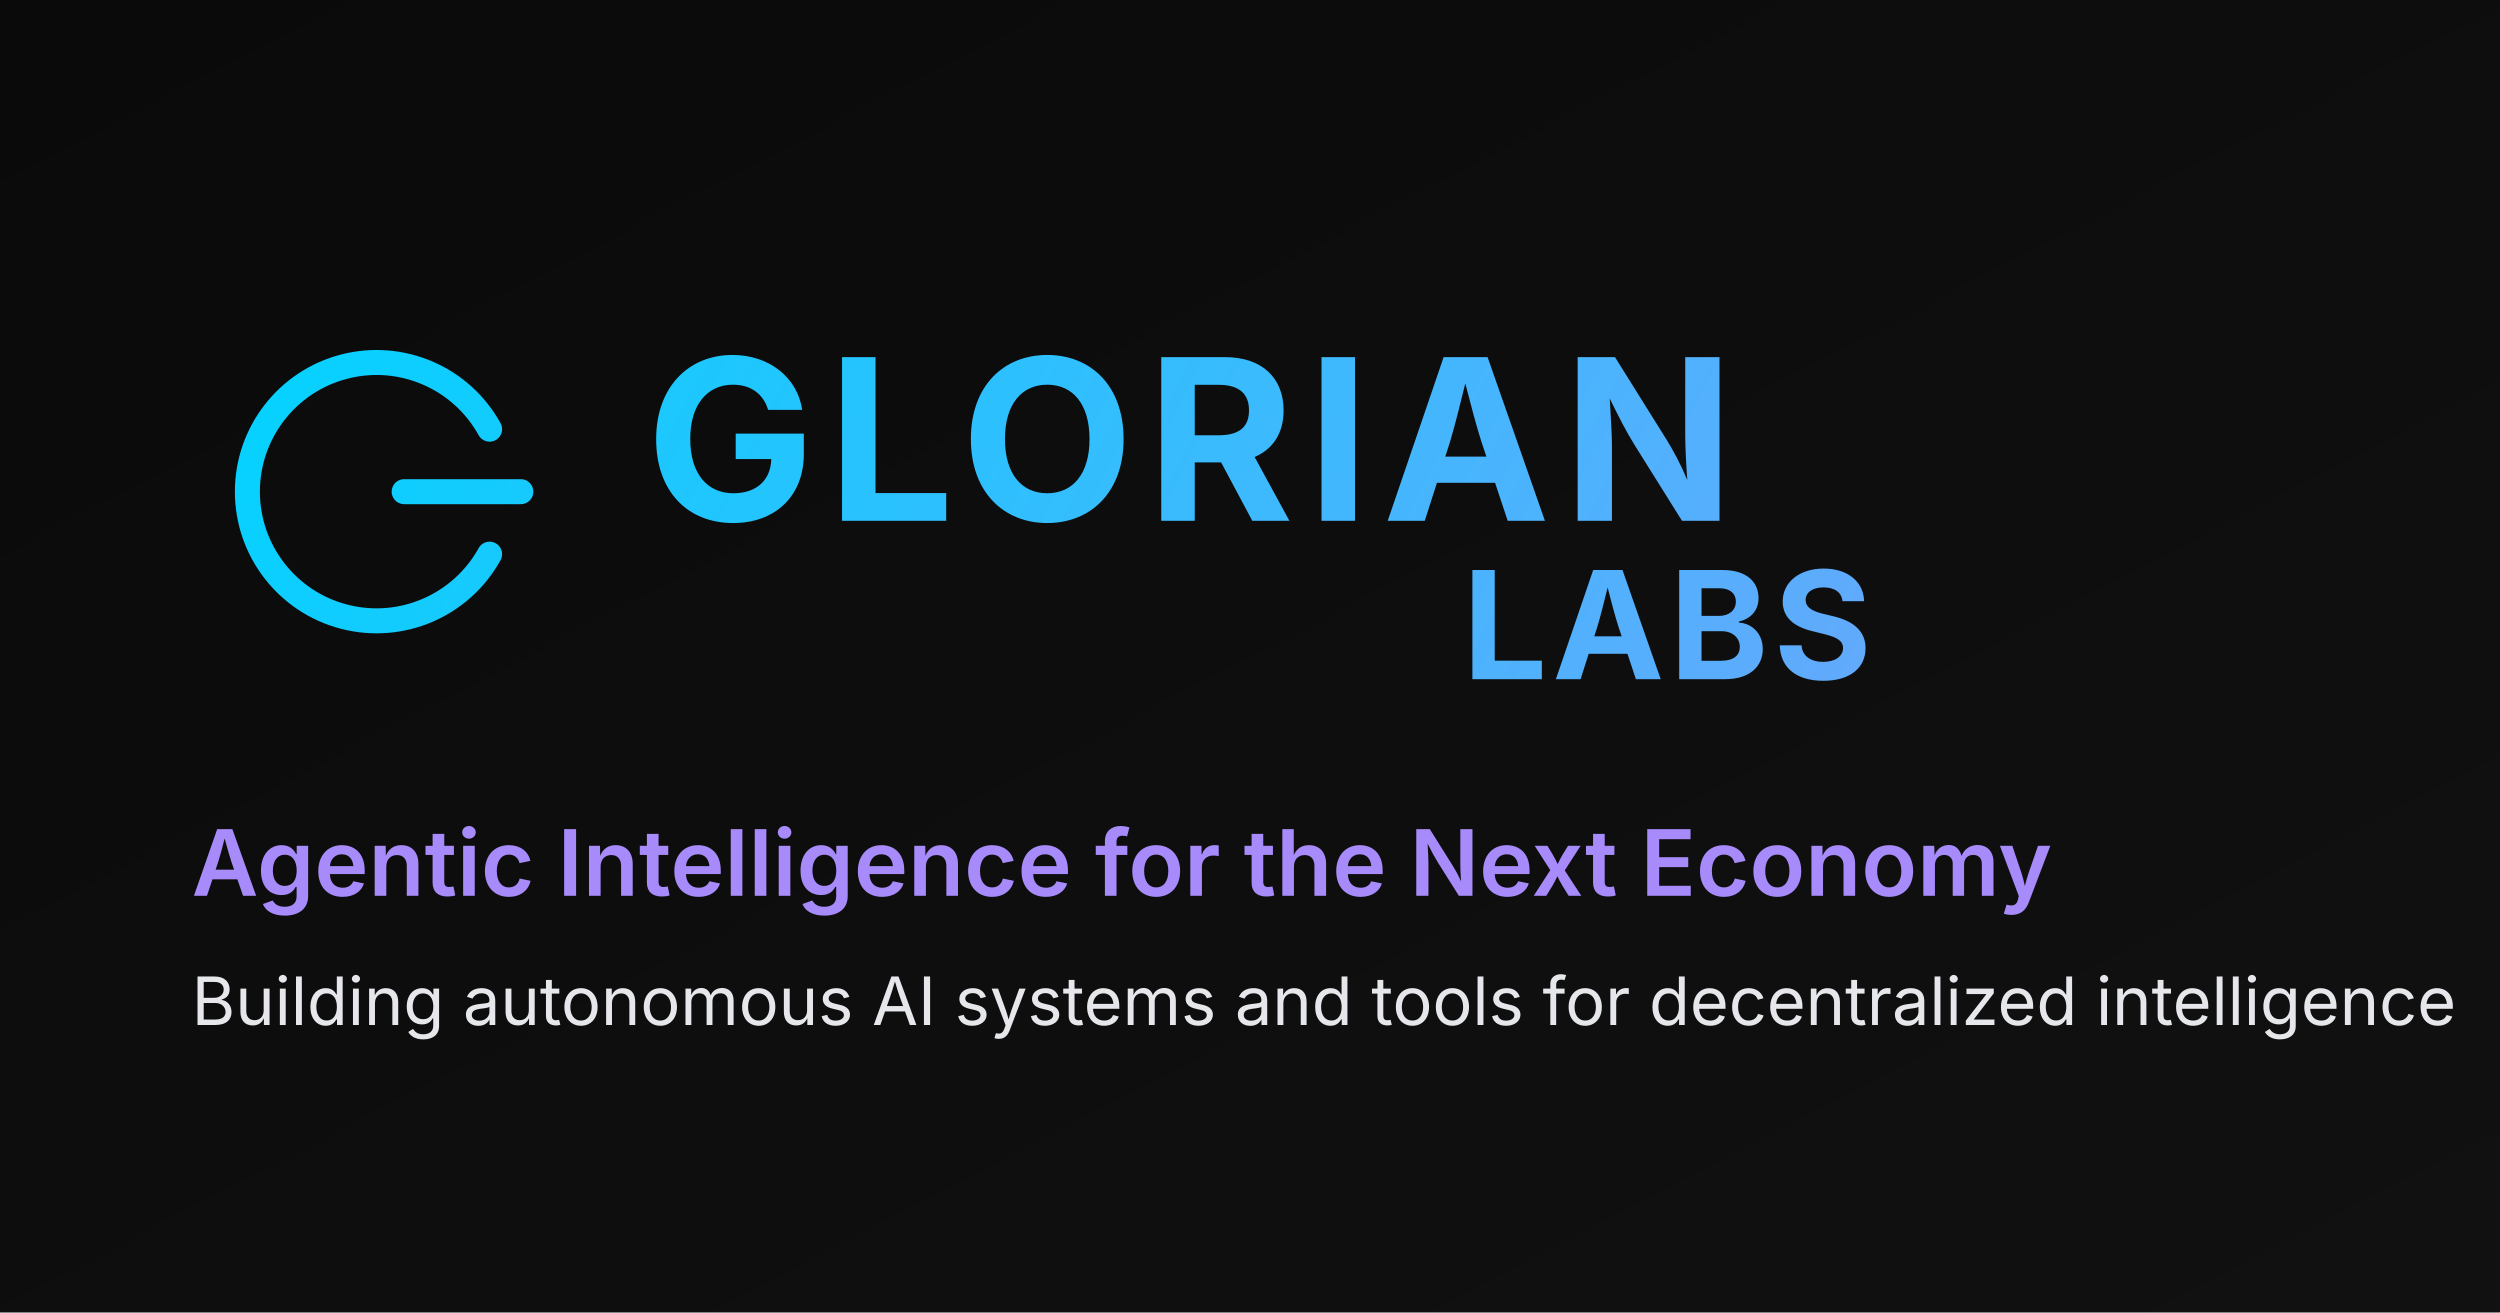
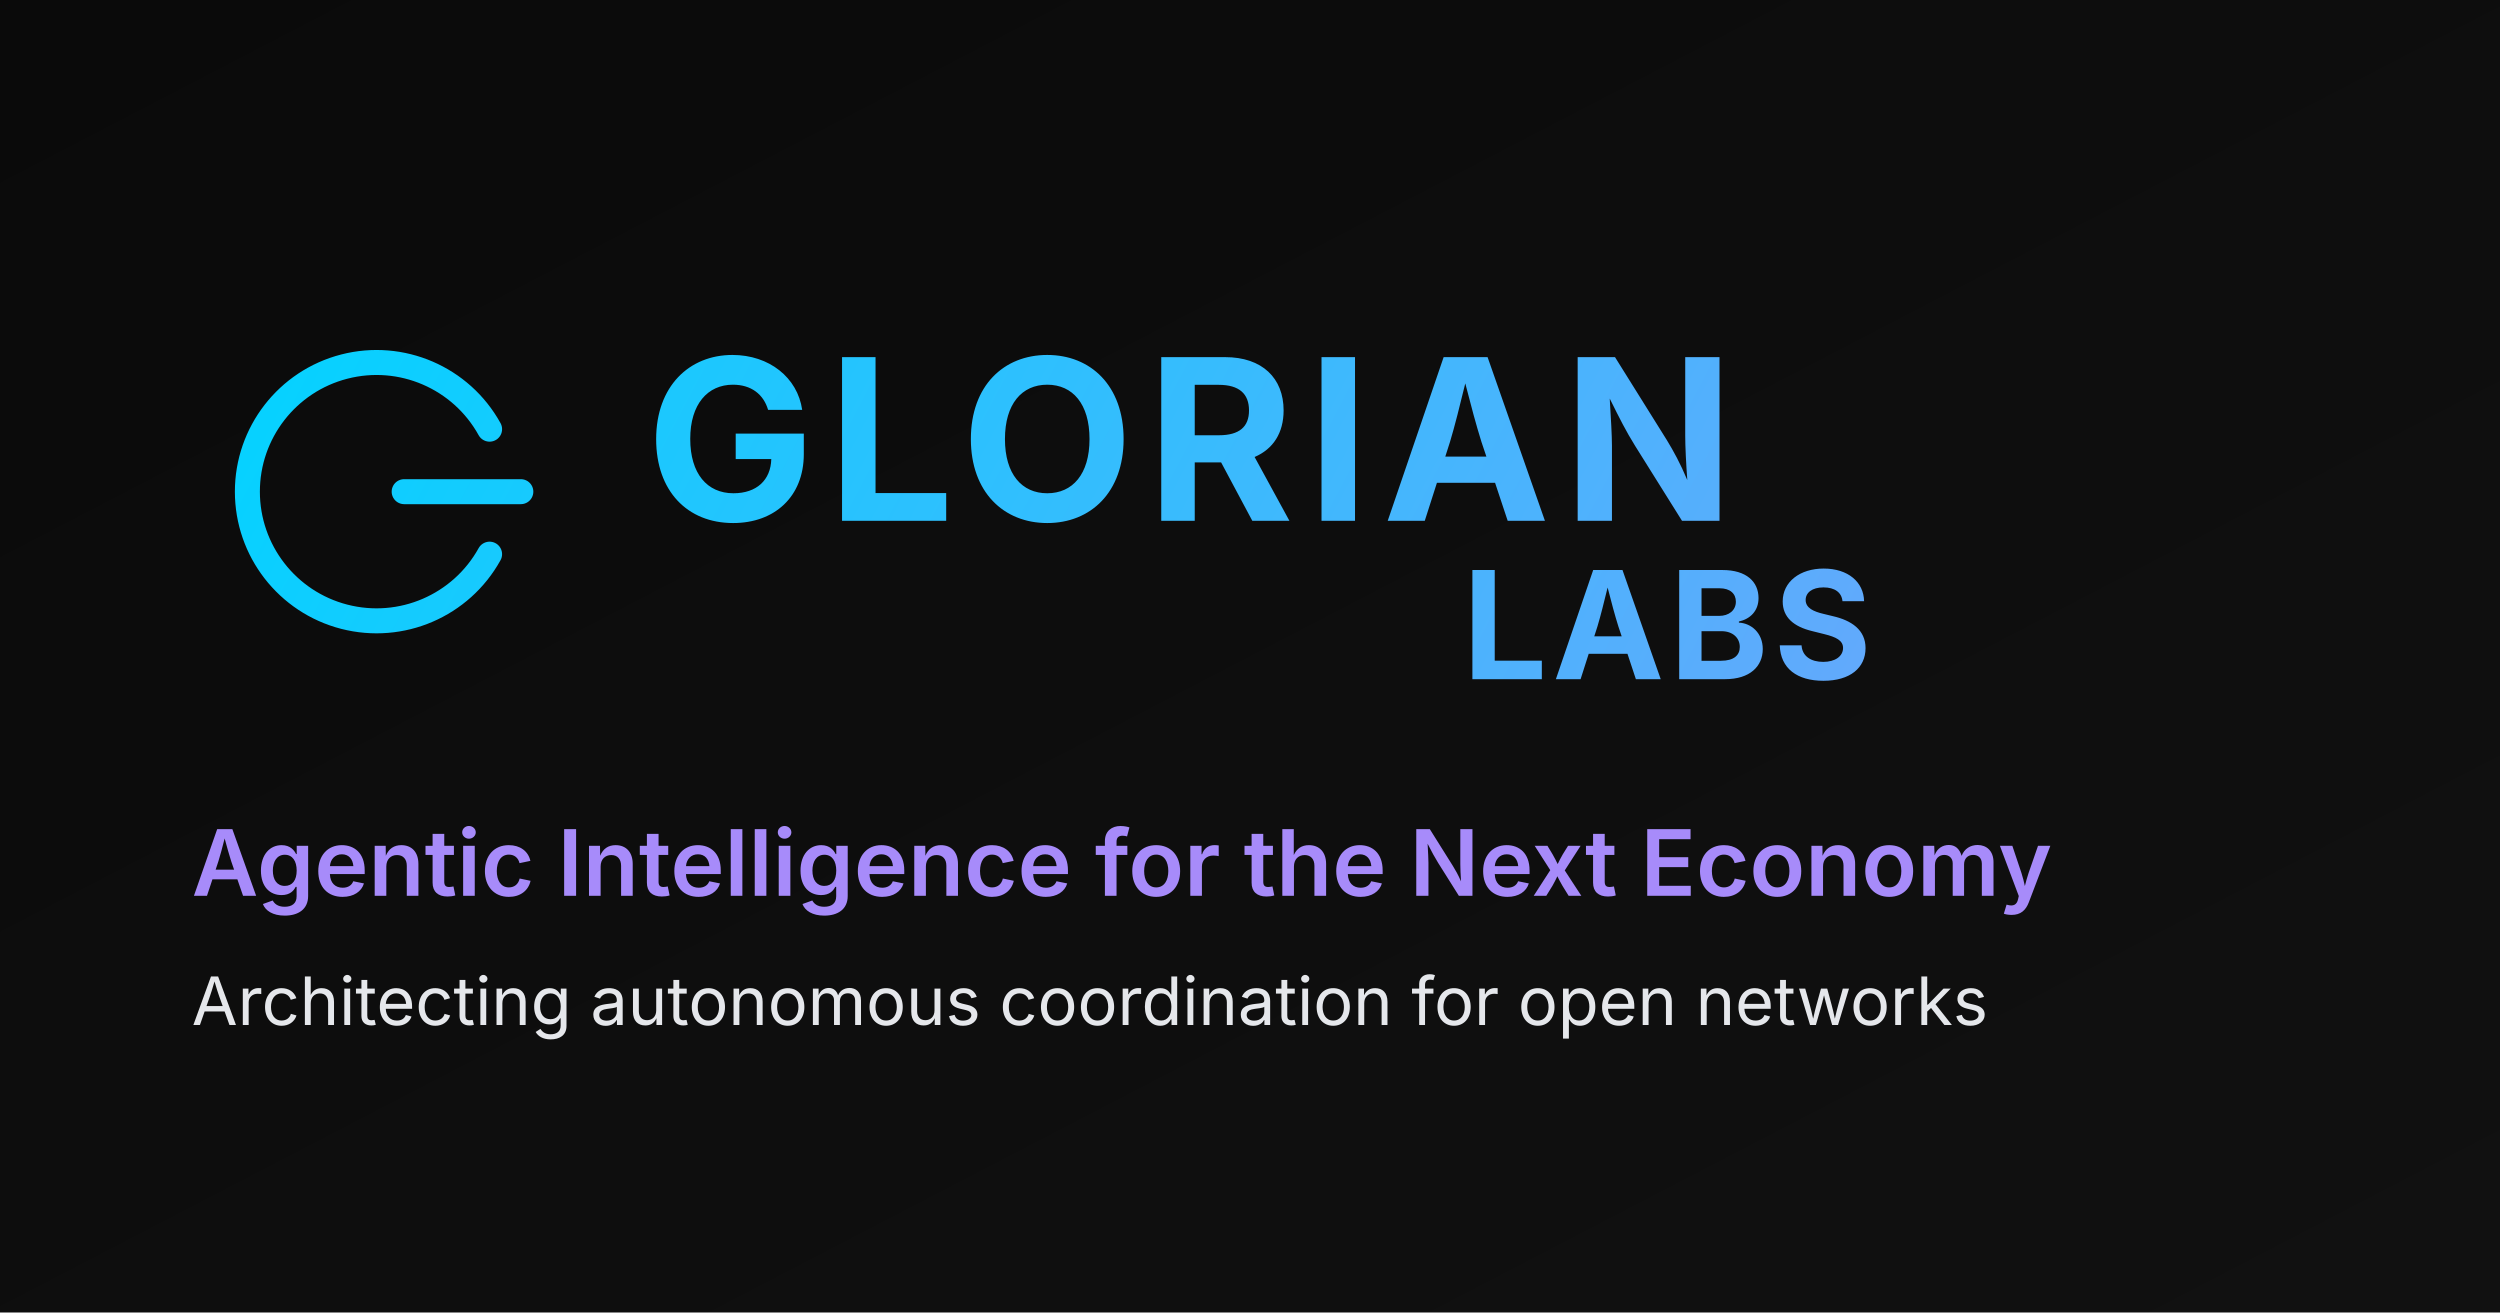
<svg xmlns="http://www.w3.org/2000/svg" viewBox="0 0 1200 630" role="img" aria-label="Glorian Labs social card">
  <defs>
    <linearGradient id="bg-grad" x1="0%" y1="0%" x2="100%" y2="100%">
      <stop offset="0%" stop-color="#0A0A0A" />
      <stop offset="100%" stop-color="#111111" />
    </linearGradient>
    <linearGradient id="brand-grad" gradientUnits="userSpaceOnUse" x1="0" y1="0" x2="1200" y2="630">
      <stop offset="0%" stop-color="#00D4FF" />
      <stop offset="100%" stop-color="#A78BFA" />
    </linearGradient>
  </defs>
  <rect width="1200" height="630" fill="url(#bg-grad)" />
  <g transform="translate(90 150)">
    <g fill="none" stroke="url(#brand-grad)" stroke-width="12" stroke-linecap="round" stroke-linejoin="round">
      <path d="M145 56A62 62 0 1 0 145 116" />
      <path d="M104 86H160" />
    </g>
    <text x="220" y="100" font-family="Orbitron, Rajdhani, Inter, Arial, sans-serif" font-size="108" font-weight="700" letter-spacing="6" fill="url(#brand-grad)">
      GLORIAN
    </text>
    <text x="612" y="176" font-family="Orbitron, Rajdhani, Inter, Arial, sans-serif" font-size="72" font-weight="700" letter-spacing="2.4" fill="url(#brand-grad)">
      LABS
    </text>
  </g>
  <text x="92" y="430" font-family="Inter, Arial, sans-serif" font-size="44" font-weight="600" fill="#A78BFA">
    Agentic Intelligence for the Next Economy
  </text>
  <text x="92" y="492" font-family="Inter, Arial, sans-serif" font-size="32" fill="#E5E7EB">
-     Building autonomous AI systems and tools for decentralized intelligence
+     Architecting autonomous coordination for open networks
  </text>
</svg>
